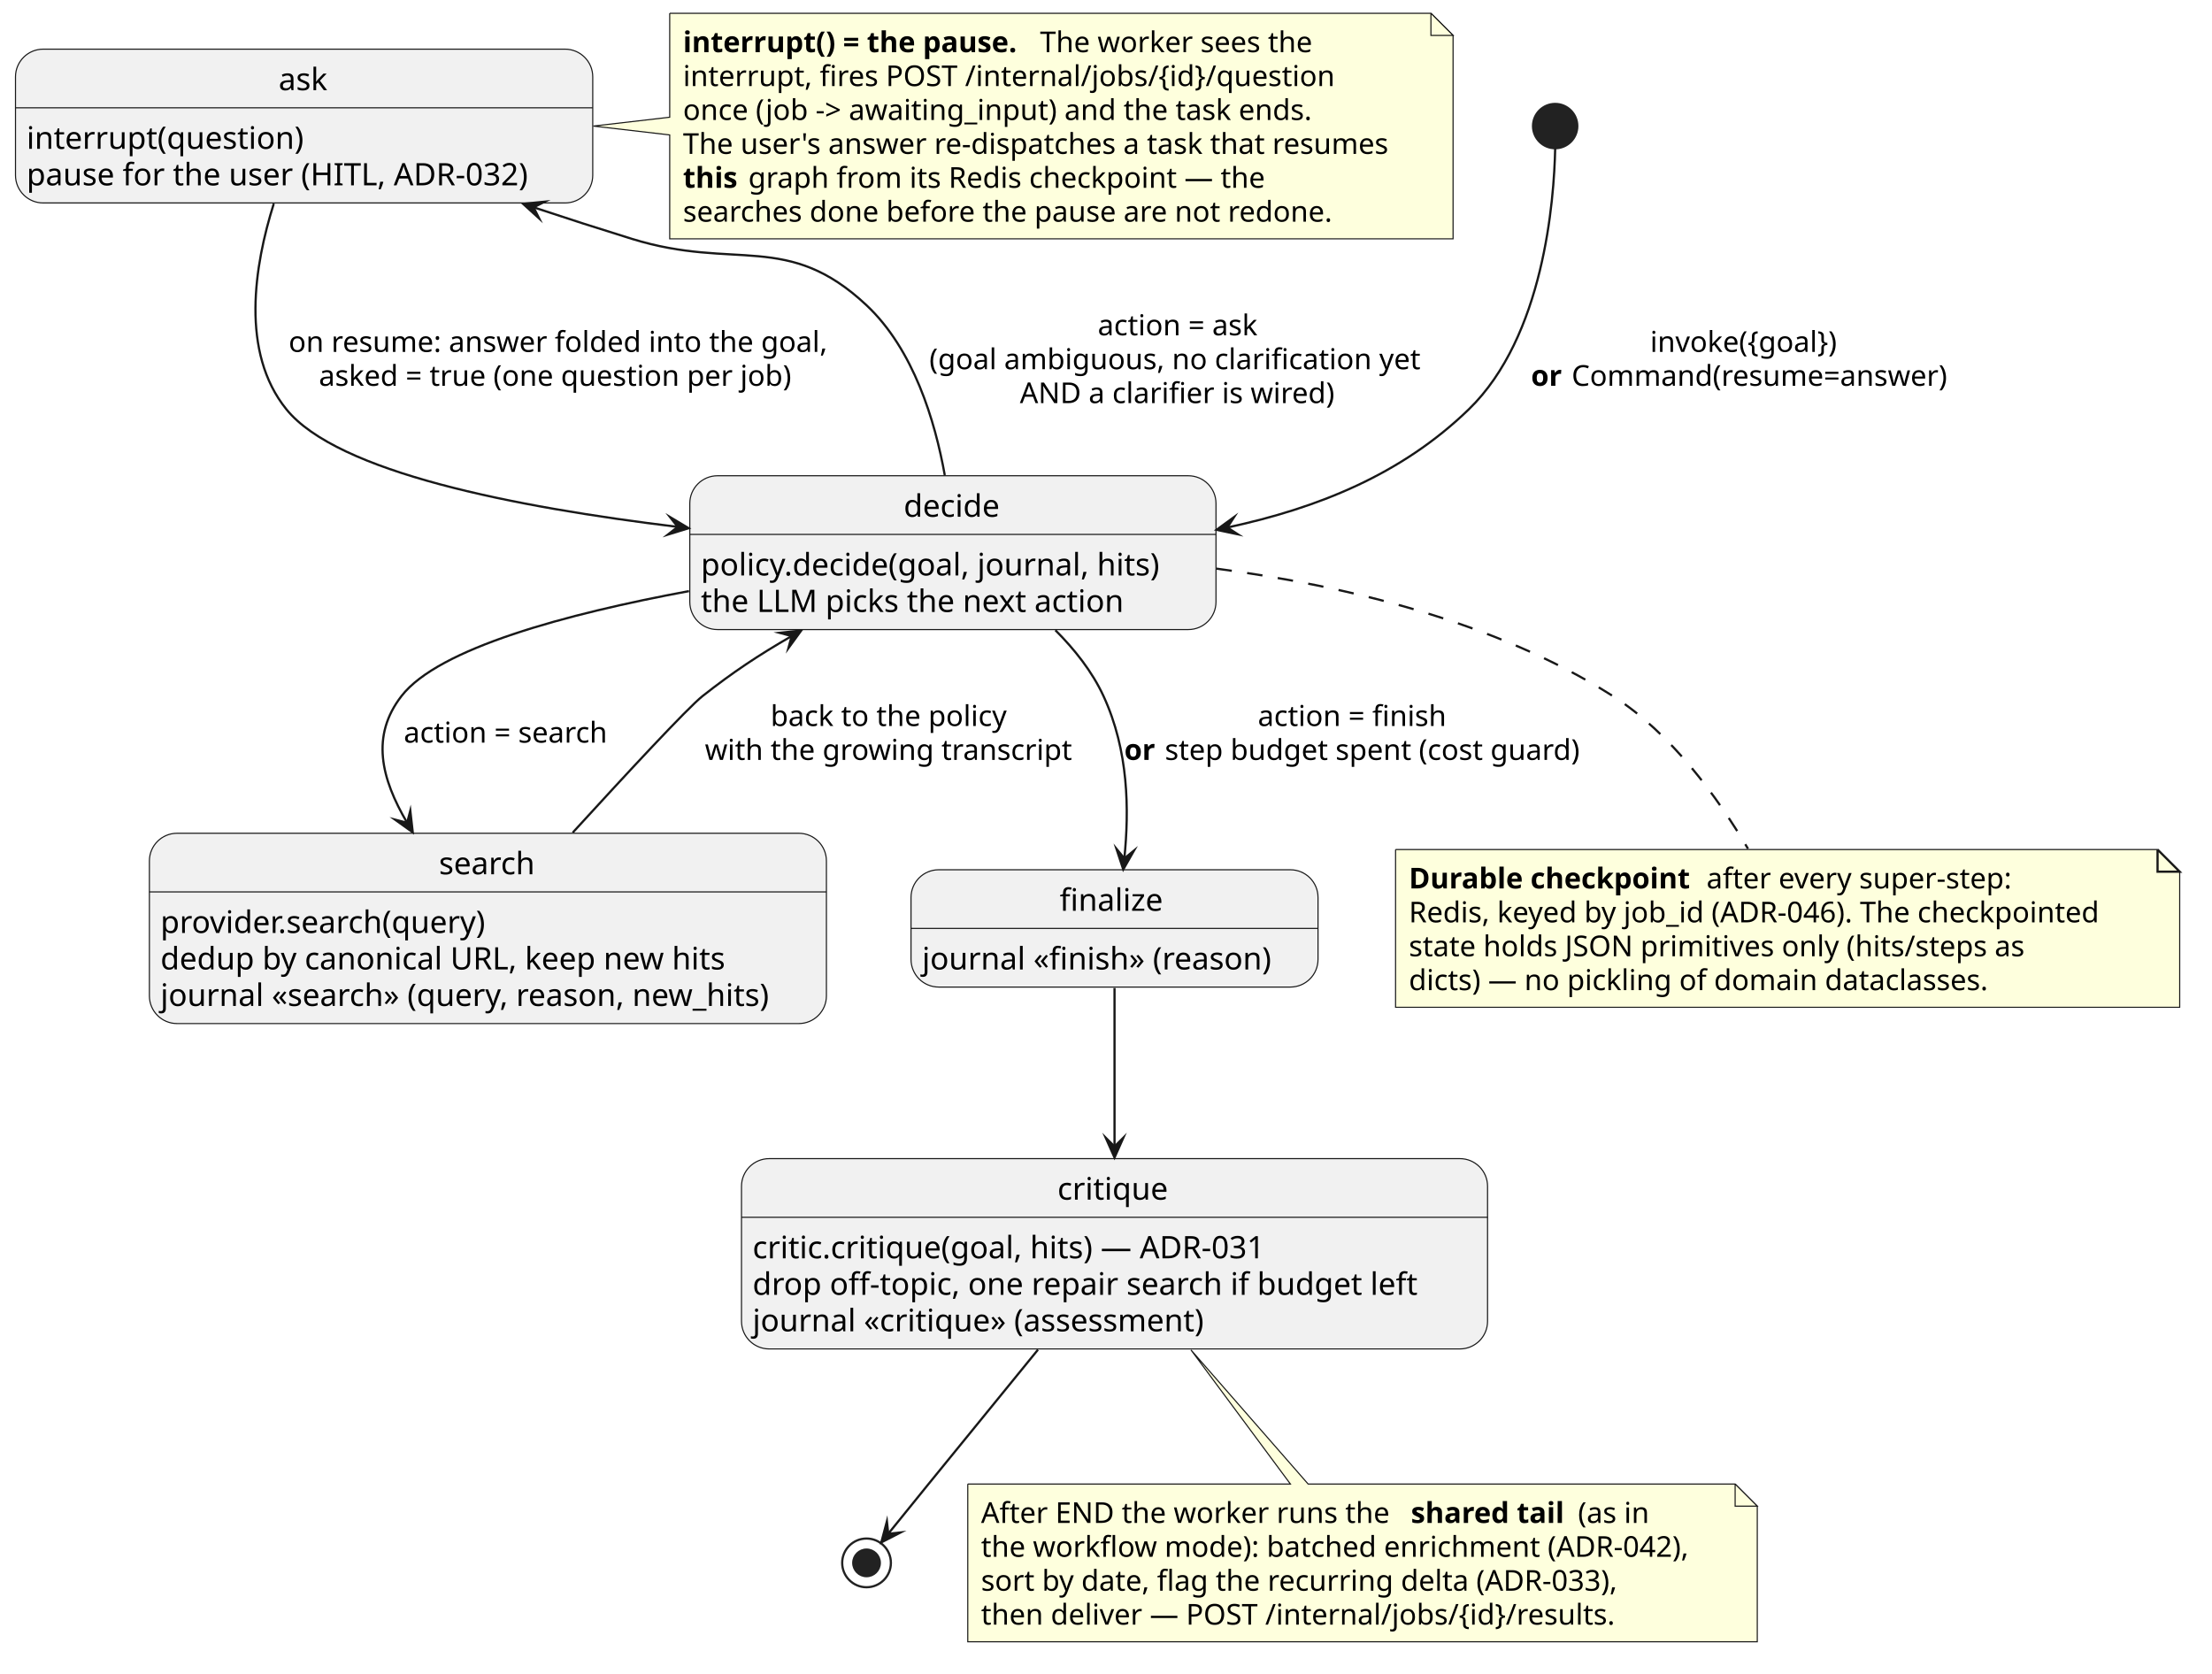
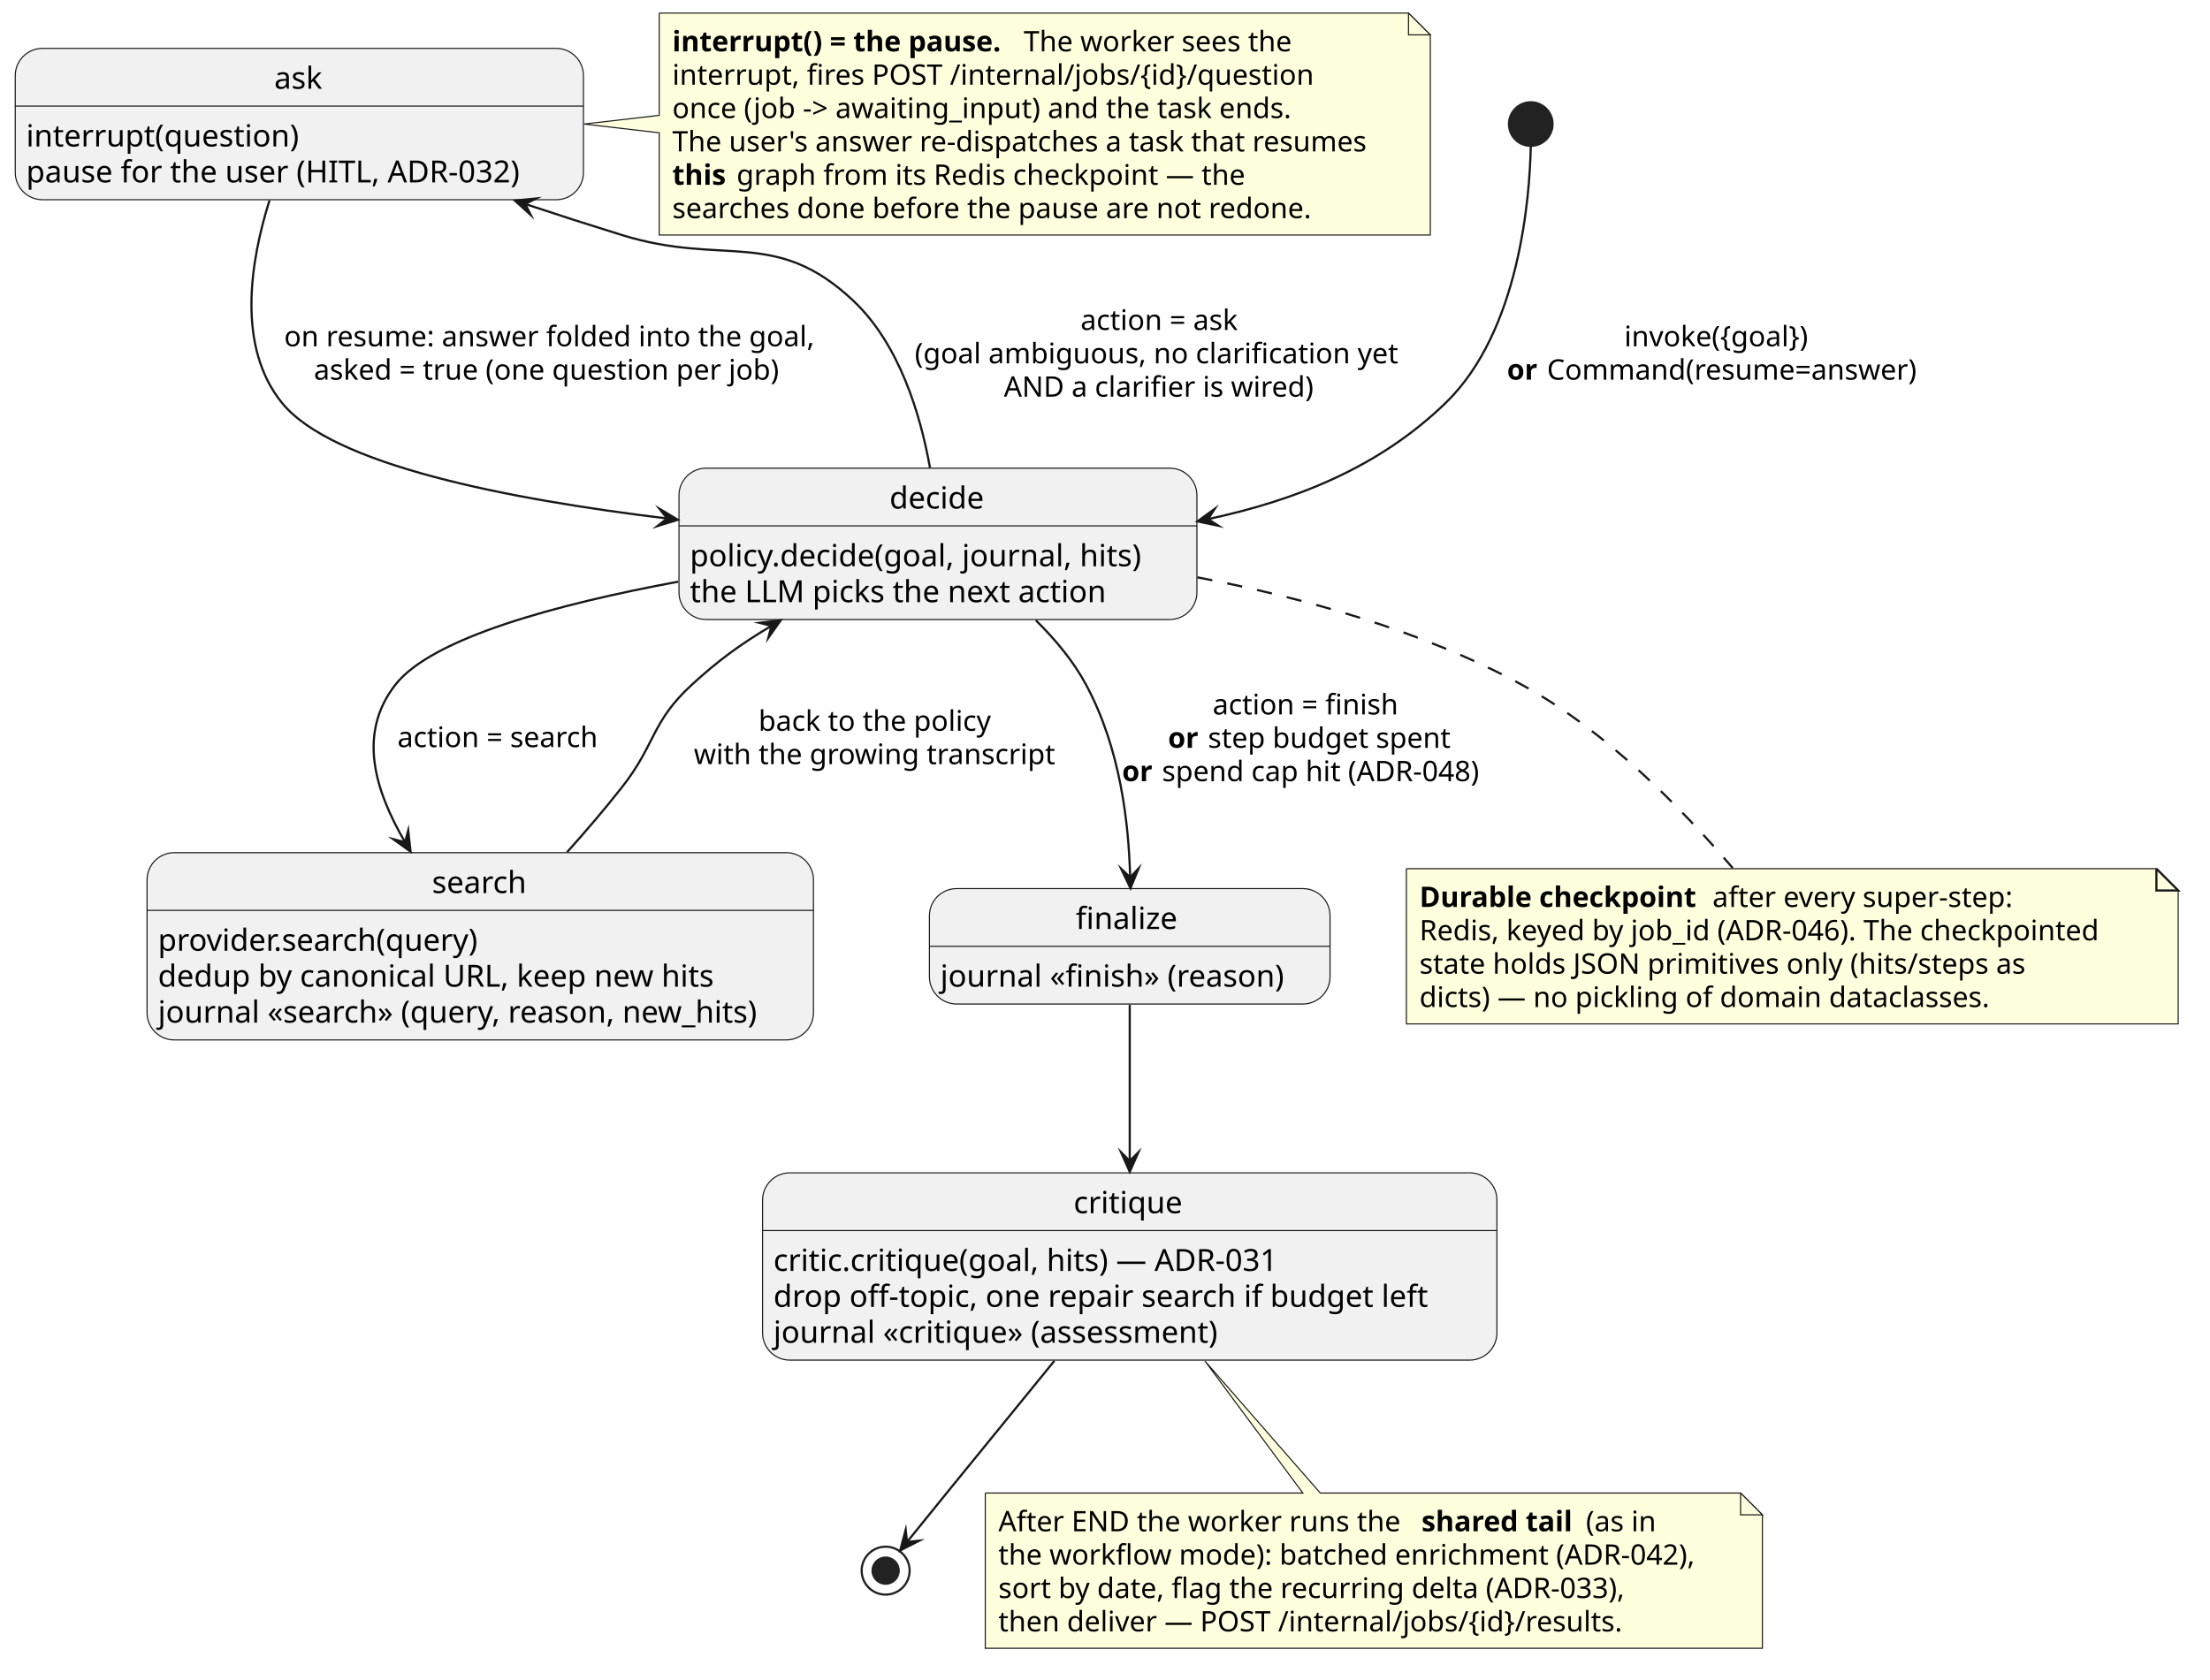
- <svg xmlns="http://www.w3.org/2000/svg" contentStyleType="text/css" data-diagram-type="STATE" height="756px" preserveAspectRatio="none" style="width:999px;height:756px;background:#FFFFFF;" version="1.1" viewBox="0 0 999 756" width="999px" zoomAndPan="magnify">
+ <svg xmlns="http://www.w3.org/2000/svg" contentStyleType="text/css" data-diagram-type="STATE" height="771px" preserveAspectRatio="none" style="width:1014px;height:771px;background:#FFFFFF;" version="1.1" viewBox="0 0 1014 771" width="1014px" zoomAndPan="magnify">
  <defs />
  <g>
    <g class="entity" data-qualified-name="decide" data-source-line="10" id="ent0001">
      <rect fill="#F1F1F1" height="69.465" rx="12.5" ry="12.5" style="stroke:#181818;stroke-width:0.5;" width="237.643" x="311.53" y="214.87" />
      <line style="stroke:#181818;stroke-width:0.5;" x1="311.53" x2="549.173" y1="241.358" y2="241.358" />
      <text fill="#000000" font-family="sans-serif" font-size="14" lengthAdjust="spacing" textLength="44.44" x="408.131" y="233.405">decide</text>
      <text fill="#000000" font-family="sans-serif" font-size="14" lengthAdjust="spacing" textLength="217.643" x="316.53" y="259.893">policy.decide(goal, journal, hits)</text>
      <text fill="#000000" font-family="sans-serif" font-size="14" lengthAdjust="spacing" textLength="199.719" x="316.53" y="276.382">the LLM picks the next action</text>
    </g>
    <g class="entity" data-qualified-name="search" data-source-line="11" id="ent0002">
-       <rect fill="#F1F1F1" height="85.953" rx="12.5" ry="12.5" style="stroke:#181818;stroke-width:0.5;" width="305.763" x="67.47" y="376.33" />
-       <line style="stroke:#181818;stroke-width:0.5;" x1="67.47" x2="373.233" y1="402.818" y2="402.818" />
-       <text fill="#000000" font-family="sans-serif" font-size="14" lengthAdjust="spacing" textLength="44.256" x="198.223" y="394.865">search</text>
-       <text fill="#000000" font-family="sans-serif" font-size="14" lengthAdjust="spacing" textLength="152.906" x="72.47" y="421.353">provider.search(query)</text>
-       <text fill="#000000" font-family="sans-serif" font-size="14" lengthAdjust="spacing" textLength="264.927" x="72.47" y="437.842">dedup by canonical URL, keep new hits</text>
-       <text fill="#000000" font-family="sans-serif" font-size="14" lengthAdjust="spacing" textLength="285.763" x="72.47" y="454.33">journal «search» (query, reason, new_hits)</text>
+       <rect fill="#F1F1F1" height="85.953" rx="12.5" ry="12.5" style="stroke:#181818;stroke-width:0.5;" width="305.763" x="67.47" y="391.33" />
+       <line style="stroke:#181818;stroke-width:0.5;" x1="67.47" x2="373.233" y1="417.818" y2="417.818" />
+       <text fill="#000000" font-family="sans-serif" font-size="14" lengthAdjust="spacing" textLength="44.256" x="198.223" y="409.865">search</text>
+       <text fill="#000000" font-family="sans-serif" font-size="14" lengthAdjust="spacing" textLength="152.906" x="72.47" y="436.353">provider.search(query)</text>
+       <text fill="#000000" font-family="sans-serif" font-size="14" lengthAdjust="spacing" textLength="264.927" x="72.47" y="452.842">dedup by canonical URL, keep new hits</text>
+       <text fill="#000000" font-family="sans-serif" font-size="14" lengthAdjust="spacing" textLength="285.763" x="72.47" y="469.33">journal «search» (query, reason, new_hits)</text>
    </g>
    <g class="entity" data-qualified-name="ask" data-source-line="12" id="ent0003">
      <rect fill="#F1F1F1" height="69.465" rx="12.5" ry="12.5" style="stroke:#181818;stroke-width:0.5;" width="260.7" x="7" y="22.2" />
      <line style="stroke:#181818;stroke-width:0.5;" x1="7" x2="267.7" y1="48.688" y2="48.688" />
      <text fill="#000000" font-family="sans-serif" font-size="14" lengthAdjust="spacing" textLength="23.051" x="125.825" y="40.735">ask</text>
      <text fill="#000000" font-family="sans-serif" font-size="14" lengthAdjust="spacing" textLength="128.078" x="12" y="67.223">interrupt(question)</text>
      <text fill="#000000" font-family="sans-serif" font-size="14" lengthAdjust="spacing" textLength="240.7" x="12" y="83.712">pause for the user (HITL, ADR-032)</text>
    </g>
    <g class="entity" data-qualified-name="finalize" data-source-line="13" id="ent0004">
-       <rect fill="#F1F1F1" height="52.977" rx="12.5" ry="12.5" style="stroke:#181818;stroke-width:0.5;" width="183.816" x="411.44" y="392.82" />
-       <line style="stroke:#181818;stroke-width:0.5;" x1="411.44" x2="595.256" y1="419.308" y2="419.308" />
-       <text fill="#000000" font-family="sans-serif" font-size="14" lengthAdjust="spacing" textLength="49.533" x="478.582" y="411.355">finalize</text>
-       <text fill="#000000" font-family="sans-serif" font-size="14" lengthAdjust="spacing" textLength="163.816" x="416.44" y="437.843">journal «finish» (reason)</text>
+       <rect fill="#F1F1F1" height="52.977" rx="12.5" ry="12.5" style="stroke:#181818;stroke-width:0.5;" width="183.816" x="426.44" y="407.82" />
+       <line style="stroke:#181818;stroke-width:0.5;" x1="426.44" x2="610.256" y1="434.308" y2="434.308" />
+       <text fill="#000000" font-family="sans-serif" font-size="14" lengthAdjust="spacing" textLength="49.533" x="493.582" y="426.355">finalize</text>
+       <text fill="#000000" font-family="sans-serif" font-size="14" lengthAdjust="spacing" textLength="163.816" x="431.44" y="452.843">journal «finish» (reason)</text>
    </g>
    <g class="entity" data-qualified-name="critique" data-source-line="14" id="ent0005">
-       <rect fill="#F1F1F1" height="85.953" rx="12.5" ry="12.5" style="stroke:#181818;stroke-width:0.5;" width="336.941" x="334.88" y="523.28" />
-       <line style="stroke:#181818;stroke-width:0.5;" x1="334.88" x2="671.821" y1="549.768" y2="549.768" />
-       <text fill="#000000" font-family="sans-serif" font-size="14" lengthAdjust="spacing" textLength="51.529" x="477.586" y="541.815">critique</text>
-       <text fill="#000000" font-family="sans-serif" font-size="14" lengthAdjust="spacing" textLength="248.056" x="339.88" y="568.303">critic.critique(goal, hits) — ADR-031</text>
-       <text fill="#000000" font-family="sans-serif" font-size="14" lengthAdjust="spacing" textLength="316.941" x="339.88" y="584.792">drop off-topic, one repair search if budget left</text>
-       <text fill="#000000" font-family="sans-serif" font-size="14" lengthAdjust="spacing" textLength="210.779" x="339.88" y="601.28">journal «critique» (assessment)</text>
+       <rect fill="#F1F1F1" height="85.953" rx="12.5" ry="12.5" style="stroke:#181818;stroke-width:0.5;" width="336.941" x="349.88" y="538.28" />
+       <line style="stroke:#181818;stroke-width:0.5;" x1="349.88" x2="686.821" y1="564.768" y2="564.768" />
+       <text fill="#000000" font-family="sans-serif" font-size="14" lengthAdjust="spacing" textLength="51.529" x="492.586" y="556.815">critique</text>
+       <text fill="#000000" font-family="sans-serif" font-size="14" lengthAdjust="spacing" textLength="248.056" x="354.88" y="583.303">critic.critique(goal, hits) — ADR-031</text>
+       <text fill="#000000" font-family="sans-serif" font-size="14" lengthAdjust="spacing" textLength="316.941" x="354.88" y="599.792">drop off-topic, one repair search if budget left</text>
+       <text fill="#000000" font-family="sans-serif" font-size="14" lengthAdjust="spacing" textLength="210.779" x="354.88" y="616.28">journal «critique» (assessment)</text>
    </g>
    <g class="start_entity" data-qualified-name=".start." data-source-line="16" id="ent0006">
      <ellipse cx="702.35" cy="56.94" fill="#222222" rx="10" ry="10" style="stroke:#222222;stroke-width:1;" />
    </g>
    <g class="end_entity" data-qualified-name=".end." data-source-line="26" id="ent0014">
-       <ellipse cx="391.35" cy="705.86" fill="none" rx="11" ry="11" style="stroke:#222222;stroke-width:1;" />
-       <ellipse cx="391.35" cy="705.86" fill="#222222" rx="6" ry="6" style="stroke:#222222;stroke-width:1;" />
+       <ellipse cx="406.35" cy="720.86" fill="none" rx="11" ry="11" style="stroke:#222222;stroke-width:1;" />
+       <ellipse cx="406.35" cy="720.86" fill="#222222" rx="6" ry="6" style="stroke:#222222;stroke-width:1;" />
    </g>
    <g class="entity" data-qualified-name="GMN16" data-source-line="29" id="ent0017">
      <path d="M302.46,6 L302.46,52.94 L267.94,56.94 L302.46,60.94 L302.46,107.863 A0,0 0 0 0 302.46,107.863 L656.249,107.863 A0,0 0 0 0 656.249,107.863 L656.249,16 L646.249,6 L302.46,6 A0,0 0 0 0 302.46,6" fill="#FEFFDD" style="stroke:#181818;stroke-width:0.5;" />
      <path d="M646.249,6 L646.249,16 L656.249,16 L646.249,6" fill="#FEFFDD" style="stroke:#181818;stroke-width:0.5;" />
      <text fill="#000000" font-family="sans-serif" font-size="13" font-weight="700" lengthAdjust="spacing" textLength="157.117" x="308.46" y="23.568">interrupt() = the pause.</text>
      <text fill="#000000" font-family="sans-serif" font-size="13" lengthAdjust="spacing" textLength="127.264" x="469.69" y="23.568">The worker sees the</text>
      <text fill="#000000" font-family="sans-serif" font-size="13" lengthAdjust="spacing" textLength="309.829" x="308.46" y="38.879">interrupt, fires POST /internal/jobs/{id}/question</text>
      <text fill="#000000" font-family="sans-serif" font-size="13" lengthAdjust="spacing" textLength="301.647" x="308.46" y="54.19">once (job -&gt; awaiting_input) and the task ends.</text>
      <text fill="#000000" font-family="sans-serif" font-size="13" lengthAdjust="spacing" textLength="332.789" x="308.46" y="69.5">The user's answer re-dispatches a task that resumes</text>
      <text fill="#000000" font-family="sans-serif" font-size="13" font-weight="700" lengthAdjust="spacing" textLength="25.384" x="308.46" y="84.811">this</text>
      <text fill="#000000" font-family="sans-serif" font-size="13" lengthAdjust="spacing" textLength="243.287" x="337.958" y="84.811">graph from its Redis checkpoint — the</text>
      <text fill="#000000" font-family="sans-serif" font-size="13" lengthAdjust="spacing" textLength="302.269" x="308.46" y="100.121">searches done before the pause are not redone.</text>
    </g>
    <g class="entity" data-qualified-name="GMN19" data-source-line="38" id="ent0020">
-       <path d="M630.28,383.69 L630.28,454.932 L984.411,454.932 L984.411,393.69 L974.411,383.69 L630.28,383.69" fill="#FEFFDD" style="stroke:#181818;stroke-width:0.5;" />
-       <path d="M974.411,383.69 L974.411,393.69 L984.411,393.69 L974.411,383.69" fill="#FEFFDD" style="stroke:#181818;stroke-width:1;" />
-       <text fill="#000000" font-family="sans-serif" font-size="13" font-weight="700" lengthAdjust="spacing" textLength="130.311" x="636.28" y="401.258">Durable checkpoint</text>
-       <text fill="#000000" font-family="sans-serif" font-size="13" lengthAdjust="spacing" textLength="144.923" x="770.704" y="401.258">after every super-step:</text>
-       <text fill="#000000" font-family="sans-serif" font-size="13" lengthAdjust="spacing" textLength="333.131" x="636.28" y="416.569">Redis, keyed by job_id (ADR-046). The checkpointed</text>
-       <text fill="#000000" font-family="sans-serif" font-size="13" lengthAdjust="spacing" textLength="291.503" x="636.28" y="431.88">state holds JSON primitives only (hits/steps as</text>
-       <text fill="#000000" font-family="sans-serif" font-size="13" lengthAdjust="spacing" textLength="274.244" x="636.28" y="447.19">dicts) — no pickling of domain dataclasses.</text>
+       <path d="M645.28,398.69 L645.28,469.932 L999.411,469.932 L999.411,408.69 L989.411,398.69 L645.28,398.69" fill="#FEFFDD" style="stroke:#181818;stroke-width:0.5;" />
+       <path d="M989.411,398.69 L989.411,408.69 L999.411,408.69 L989.411,398.69" fill="#FEFFDD" style="stroke:#181818;stroke-width:1;" />
+       <text fill="#000000" font-family="sans-serif" font-size="13" font-weight="700" lengthAdjust="spacing" textLength="130.311" x="651.28" y="416.258">Durable checkpoint</text>
+       <text fill="#000000" font-family="sans-serif" font-size="13" lengthAdjust="spacing" textLength="144.923" x="785.704" y="416.258">after every super-step:</text>
+       <text fill="#000000" font-family="sans-serif" font-size="13" lengthAdjust="spacing" textLength="333.131" x="651.28" y="431.569">Redis, keyed by job_id (ADR-046). The checkpointed</text>
+       <text fill="#000000" font-family="sans-serif" font-size="13" lengthAdjust="spacing" textLength="291.503" x="651.28" y="446.88">state holds JSON primitives only (hits/steps as</text>
+       <text fill="#000000" font-family="sans-serif" font-size="13" lengthAdjust="spacing" textLength="274.244" x="651.28" y="462.19">dicts) — no pickling of domain dataclasses.</text>
    </g>
    <g class="entity" data-qualified-name="GMN22" data-source-line="45" id="ent0023">
-       <path d="M437.07,670.24 L437.07,741.482 A0,0 0 0 0 437.07,741.482 L793.633,741.482 A0,0 0 0 0 793.633,741.482 L793.633,680.24 L783.633,670.24 L590.78,670.24 L537.87,609.67 L582.78,670.24 L437.07,670.24 A0,0 0 0 0 437.07,670.24" fill="#FEFFDD" style="stroke:#181818;stroke-width:0.5;" />
-       <path d="M783.633,670.24 L783.633,680.24 L793.633,680.24 L783.633,670.24" fill="#FEFFDD" style="stroke:#181818;stroke-width:0.5;" />
-       <text fill="#000000" font-family="sans-serif" font-size="13" lengthAdjust="spacing" textLength="190.036" x="443.07" y="687.808">After END the worker runs the</text>
-       <text fill="#000000" font-family="sans-serif" font-size="13" font-weight="700" lengthAdjust="spacing" textLength="71.322" x="637.219" y="687.808">shared tail</text>
-       <text fill="#000000" font-family="sans-serif" font-size="13" lengthAdjust="spacing" textLength="33.973" x="712.655" y="687.808">(as in</text>
-       <text fill="#000000" font-family="sans-serif" font-size="13" lengthAdjust="spacing" textLength="335.562" x="443.07" y="703.119">the workflow mode): batched enrichment (ADR-042),</text>
-       <text fill="#000000" font-family="sans-serif" font-size="13" lengthAdjust="spacing" textLength="304.897" x="443.07" y="718.429">sort by date, flag the recurring delta (ADR-033),</text>
-       <text fill="#000000" font-family="sans-serif" font-size="13" lengthAdjust="spacing" textLength="301.717" x="443.07" y="733.74">then deliver — POST /internal/jobs/{id}/results.</text>
+       <path d="M452.07,685.24 L452.07,756.482 A0,0 0 0 0 452.07,756.482 L808.633,756.482 A0,0 0 0 0 808.633,756.482 L808.633,695.24 L798.633,685.24 L605.78,685.24 L552.87,624.67 L597.78,685.24 L452.07,685.24 A0,0 0 0 0 452.07,685.24" fill="#FEFFDD" style="stroke:#181818;stroke-width:0.5;" />
+       <path d="M798.633,685.24 L798.633,695.24 L808.633,695.24 L798.633,685.24" fill="#FEFFDD" style="stroke:#181818;stroke-width:0.5;" />
+       <text fill="#000000" font-family="sans-serif" font-size="13" lengthAdjust="spacing" textLength="190.036" x="458.07" y="702.808">After END the worker runs the</text>
+       <text fill="#000000" font-family="sans-serif" font-size="13" font-weight="700" lengthAdjust="spacing" textLength="71.322" x="652.219" y="702.808">shared tail</text>
+       <text fill="#000000" font-family="sans-serif" font-size="13" lengthAdjust="spacing" textLength="33.973" x="727.655" y="702.808">(as in</text>
+       <text fill="#000000" font-family="sans-serif" font-size="13" lengthAdjust="spacing" textLength="335.562" x="458.07" y="718.119">the workflow mode): batched enrichment (ADR-042),</text>
+       <text fill="#000000" font-family="sans-serif" font-size="13" lengthAdjust="spacing" textLength="304.897" x="458.07" y="733.429">sort by date, flag the recurring delta (ADR-033),</text>
+       <text fill="#000000" font-family="sans-serif" font-size="13" lengthAdjust="spacing" textLength="301.717" x="458.07" y="748.74">then deliver — POST /internal/jobs/{id}/results.</text>
    </g>
    <g class="link" data-entity-1="ent0006" data-entity-2="ent0001" data-link-type="dependency" data-source-line="16" id="lnk7">
      <path d="M702.36,67.12 C701.88,90.37 697.28,151.97 663.35,184.87 C632.86,214.42 594.929,229.52 554.309,238.24" fill="none" id="*start*-to-decide" style="stroke:#181818;stroke-width:1;" />
      <polygon fill="#181818" points="549.42,239.29,559.059,241.312,554.309,238.24,557.38,233.49,549.42,239.29" style="stroke:#181818;stroke-width:1;stroke-linejoin:miter;stroke-miterlimit:10;" />
      <text fill="#000000" font-family="sans-serif" font-size="13" lengthAdjust="spacing" textLength="85.319" x="745.244" y="158.938">invoke({goal})</text>
      <text fill="#000000" font-family="sans-serif" font-size="13" font-weight="700" lengthAdjust="spacing" textLength="14.212" x="691.46" y="174.249">or</text>
      <text fill="#000000" font-family="sans-serif" font-size="13" lengthAdjust="spacing" textLength="174.56" x="709.786" y="174.249">Command(resume=answer)</text>
    </g>
    <g class="link" data-entity-1="ent0001" data-entity-2="ent0002" data-link-type="dependency" data-source-line="18" id="lnk8">
-       <path d="M311.16,266.97 C255.61,277.28 198.08,292.79 181.35,314.33 C167.4,332.3 172.068,351.488 183.878,371.599" fill="none" id="decide-to-search" style="stroke:#181818;stroke-width:1;" />
-       <polygon fill="#181818" points="186.41,375.91,185.302,366.124,183.878,371.599,178.403,370.175,186.41,375.91" style="stroke:#181818;stroke-width:1;stroke-linejoin:miter;stroke-miterlimit:10;" />
-       <text fill="#000000" font-family="sans-serif" font-size="13" lengthAdjust="spacing" textLength="98.166" x="182.35" y="335.398">action = search</text>
+       <path d="M311.16,266.97 C255.61,277.28 198.08,292.79 181.35,314.33 C164.16,336.48 171.673,362.2 185.863,386.55" fill="none" id="decide-to-search" style="stroke:#181818;stroke-width:1;" />
+       <polygon fill="#181818" points="188.38,390.87,187.304,381.08,185.863,386.55,180.393,385.108,188.38,390.87" style="stroke:#181818;stroke-width:1;stroke-linejoin:miter;stroke-miterlimit:10;" />
+       <text fill="#000000" font-family="sans-serif" font-size="13" lengthAdjust="spacing" textLength="98.166" x="182.35" y="342.898">action = search</text>
    </g>
    <g class="link" data-entity-1="ent0002" data-entity-2="ent0001" data-link-type="dependency" data-source-line="22" id="lnk11">
-       <path d="M258.65,376.04 C282.79,349.62 310.63,319.62 317.35,314.33 C330.98,303.61 342.301,296.072 357.531,287.272" fill="none" id="search-to-decide" style="stroke:#181818;stroke-width:1;" />
-       <polygon fill="#181818" points="361.86,284.77,352.066,285.809,357.531,287.272,356.068,292.736,361.86,284.77" style="stroke:#181818;stroke-width:1;stroke-linejoin:miter;stroke-miterlimit:10;" />
-       <text fill="#000000" font-family="sans-serif" font-size="13" lengthAdjust="spacing" textLength="112.112" x="348" y="327.898">back to the policy</text>
-       <text fill="#000000" font-family="sans-serif" font-size="13" lengthAdjust="spacing" textLength="171.412" x="318.35" y="343.209">with the growing transcript</text>
+       <path d="M260.18,391.13 C268.74,381.55 277.55,371.26 285.35,361.33 C300.97,341.46 298.74,331.43 317.35,314.33 C329.46,303.21 339.554,295.798 353.934,287.238" fill="none" id="search-to-decide" style="stroke:#181818;stroke-width:1;" />
+       <polygon fill="#181818" points="358.23,284.68,348.45,285.846,353.934,287.238,352.543,292.721,358.23,284.68" style="stroke:#181818;stroke-width:1;stroke-linejoin:miter;stroke-miterlimit:10;" />
+       <text fill="#000000" font-family="sans-serif" font-size="13" lengthAdjust="spacing" textLength="112.112" x="348" y="335.398">back to the policy</text>
+       <text fill="#000000" font-family="sans-serif" font-size="13" lengthAdjust="spacing" textLength="171.412" x="318.35" y="350.709">with the growing transcript</text>
    </g>
    <g class="link" data-entity-1="ent0001" data-entity-2="ent0003" data-link-type="dependency" data-source-line="19" id="lnk9">
      <path d="M426.68,214.58 C422.28,190.03 412.6,157.82 391.35,137.87 C355.66,104.35 332.12,122.36 285.35,107.87 C269.42,102.93 257.346,99.052 240.986,93.632" fill="none" id="decide-to-ask" style="stroke:#181818;stroke-width:1;" />
      <polygon fill="#181818" points="236.24,92.06,243.525,98.687,240.986,93.632,246.041,91.093,236.24,92.06" style="stroke:#181818;stroke-width:1;stroke-linejoin:miter;stroke-miterlimit:10;" />
      <text fill="#000000" font-family="sans-serif" font-size="13" lengthAdjust="spacing" textLength="78.476" x="495.774" y="151.438">action = ask</text>
      <text fill="#000000" font-family="sans-serif" font-size="13" lengthAdjust="spacing" textLength="230.604" x="419.71" y="166.749">(goal ambiguous, no clarification yet</text>
      <text fill="#000000" font-family="sans-serif" font-size="13" lengthAdjust="spacing" textLength="148.846" x="460.589" y="182.06">AND a clarifier is wired)</text>
    </g>
    <g class="link" data-entity-1="ent0003" data-entity-2="ent0001" data-link-type="dependency" data-source-line="23" id="lnk12">
      <path d="M123.65,91.97 C114.83,119.98 108.5,159.14 129.35,184.87 C152.43,213.35 232.316,229.008 306.066,237.958" fill="none" id="ask-to-decide" style="stroke:#181818;stroke-width:1;" />
      <polygon fill="#181818" points="311.03,238.56,302.577,233.505,306.066,237.958,301.614,241.447,311.03,238.56" style="stroke:#181818;stroke-width:1;stroke-linejoin:miter;stroke-miterlimit:10;" />
      <text fill="#000000" font-family="sans-serif" font-size="13" lengthAdjust="spacing" textLength="252.053" x="130.35" y="158.938">on resume: answer folded into the goal,</text>
      <text fill="#000000" font-family="sans-serif" font-size="13" lengthAdjust="spacing" textLength="224.745" x="144.004" y="174.249">asked = true (one question per job)</text>
    </g>
    <g class="link" data-entity-1="ent0001" data-entity-2="ent0004" data-link-type="dependency" data-source-line="20" id="lnk10">
-       <path d="M476.63,284.61 C485.31,293.28 493.26,303.32 498.35,314.33 C509.8,339.1 509.979,365.855 507.789,387.705" fill="none" id="decide-to-finalize" style="stroke:#181818;stroke-width:1;" />
-       <polygon fill="#181818" points="507.29,392.68,512.168,384.124,507.789,387.705,504.207,383.326,507.29,392.68" style="stroke:#181818;stroke-width:1;stroke-linejoin:miter;stroke-miterlimit:10;" />
-       <text fill="#000000" font-family="sans-serif" font-size="13" lengthAdjust="spacing" textLength="92.13" x="568.075" y="327.898">action = finish</text>
-       <text fill="#000000" font-family="sans-serif" font-size="13" font-weight="700" lengthAdjust="spacing" textLength="14.212" x="507.76" y="343.209">or</text>
-       <text fill="#000000" font-family="sans-serif" font-size="13" lengthAdjust="spacing" textLength="194.435" x="526.086" y="343.209">step budget spent (cost guard)</text>
+       <path d="M475.31,284.74 C484.19,293.47 492.54,303.49 498.35,314.33 C514.09,343.68 517.851,377.472 518.551,402.652" fill="none" id="decide-to-finalize" style="stroke:#181818;stroke-width:1;" />
+       <polygon fill="#181818" points="518.69,407.65,522.438,398.542,518.551,402.652,514.441,398.765,518.69,407.65" style="stroke:#181818;stroke-width:1;stroke-linejoin:miter;stroke-miterlimit:10;" />
+       <text fill="#000000" font-family="sans-serif" font-size="13" lengthAdjust="spacing" textLength="92.13" x="556.395" y="327.898">action = finish</text>
+       <text fill="#000000" font-family="sans-serif" font-size="13" font-weight="700" lengthAdjust="spacing" textLength="14.212" x="535.914" y="343.209">or</text>
+       <text fill="#000000" font-family="sans-serif" font-size="13" lengthAdjust="spacing" textLength="114.766" x="554.24" y="343.209">step budget spent</text>
+       <text fill="#000000" font-family="sans-serif" font-size="13" font-weight="700" lengthAdjust="spacing" textLength="14.212" x="514.84" y="358.519">or</text>
+       <text fill="#000000" font-family="sans-serif" font-size="13" lengthAdjust="spacing" textLength="156.914" x="533.166" y="358.519">spend cap hit (ADR-048)</text>
    </g>
    <g class="link" data-entity-1="ent0004" data-entity-2="ent0005" data-link-type="dependency" data-source-line="25" id="lnk13">
-       <path d="M503.35,446.22 C503.35,467.48 503.35,493 503.35,517.81" fill="none" id="finalize-to-critique" style="stroke:#181818;stroke-width:1;" />
-       <polygon fill="#181818" points="503.35,522.81,507.35,513.81,503.35,517.81,499.35,513.81,503.35,522.81" style="stroke:#181818;stroke-width:1;stroke-linejoin:miter;stroke-miterlimit:10;" />
+       <path d="M518.35,461.22 C518.35,482.48 518.35,508 518.35,532.81" fill="none" id="finalize-to-critique" style="stroke:#181818;stroke-width:1;" />
+       <polygon fill="#181818" points="518.35,537.81,522.35,528.81,518.35,532.81,514.35,528.81,518.35,537.81" style="stroke:#181818;stroke-width:1;stroke-linejoin:miter;stroke-miterlimit:10;" />
    </g>
    <g class="link" data-entity-1="ent0005" data-entity-2="ent0014" data-link-type="dependency" data-source-line="26" id="lnk15">
-       <path d="M468.78,609.56 C453.59,628.16 435.57,650.27 419.35,670.24 C412.04,679.24 406.818,685.688 401.158,692.708" fill="none" id="critique-to-*end*" style="stroke:#181818;stroke-width:1;" />
-       <polygon fill="#181818" points="398.02,696.6,406.783,692.104,401.158,692.708,400.555,687.083,398.02,696.6" style="stroke:#181818;stroke-width:1;stroke-linejoin:miter;stroke-miterlimit:10;" />
+       <path d="M483.78,624.56 C468.59,643.16 450.57,665.27 434.35,685.24 C427.04,694.24 421.818,700.688 416.158,707.708" fill="none" id="critique-to-*end*" style="stroke:#181818;stroke-width:1;" />
+       <polygon fill="#181818" points="413.02,711.6,421.783,707.104,416.158,707.708,415.555,702.083,413.02,711.6" style="stroke:#181818;stroke-width:1;stroke-linejoin:miter;stroke-miterlimit:10;" />
    </g>
    <g class="link" data-entity-1="ent0001" data-entity-2="ent0020" data-link-type="association" data-source-line="38" id="lnk21">
-       <path d="M549.38,256.82 C607.08,264.43 675.21,280.58 728.35,314.33 C754.85,331.17 775.8,360.22 789.45,383.34" fill="none" id="decide-GMN19" style="stroke:#181818;stroke-width:1;stroke-dasharray:7,7;" />
+       <path d="M549.36,264.96 C597.71,274.26 652.79,289.5 698.35,314.33 C736.86,335.32 772.03,371.44 795,398.38" fill="none" id="decide-GMN19" style="stroke:#181818;stroke-width:1;stroke-dasharray:7,7;" />
    </g>
  </g>
</svg>
